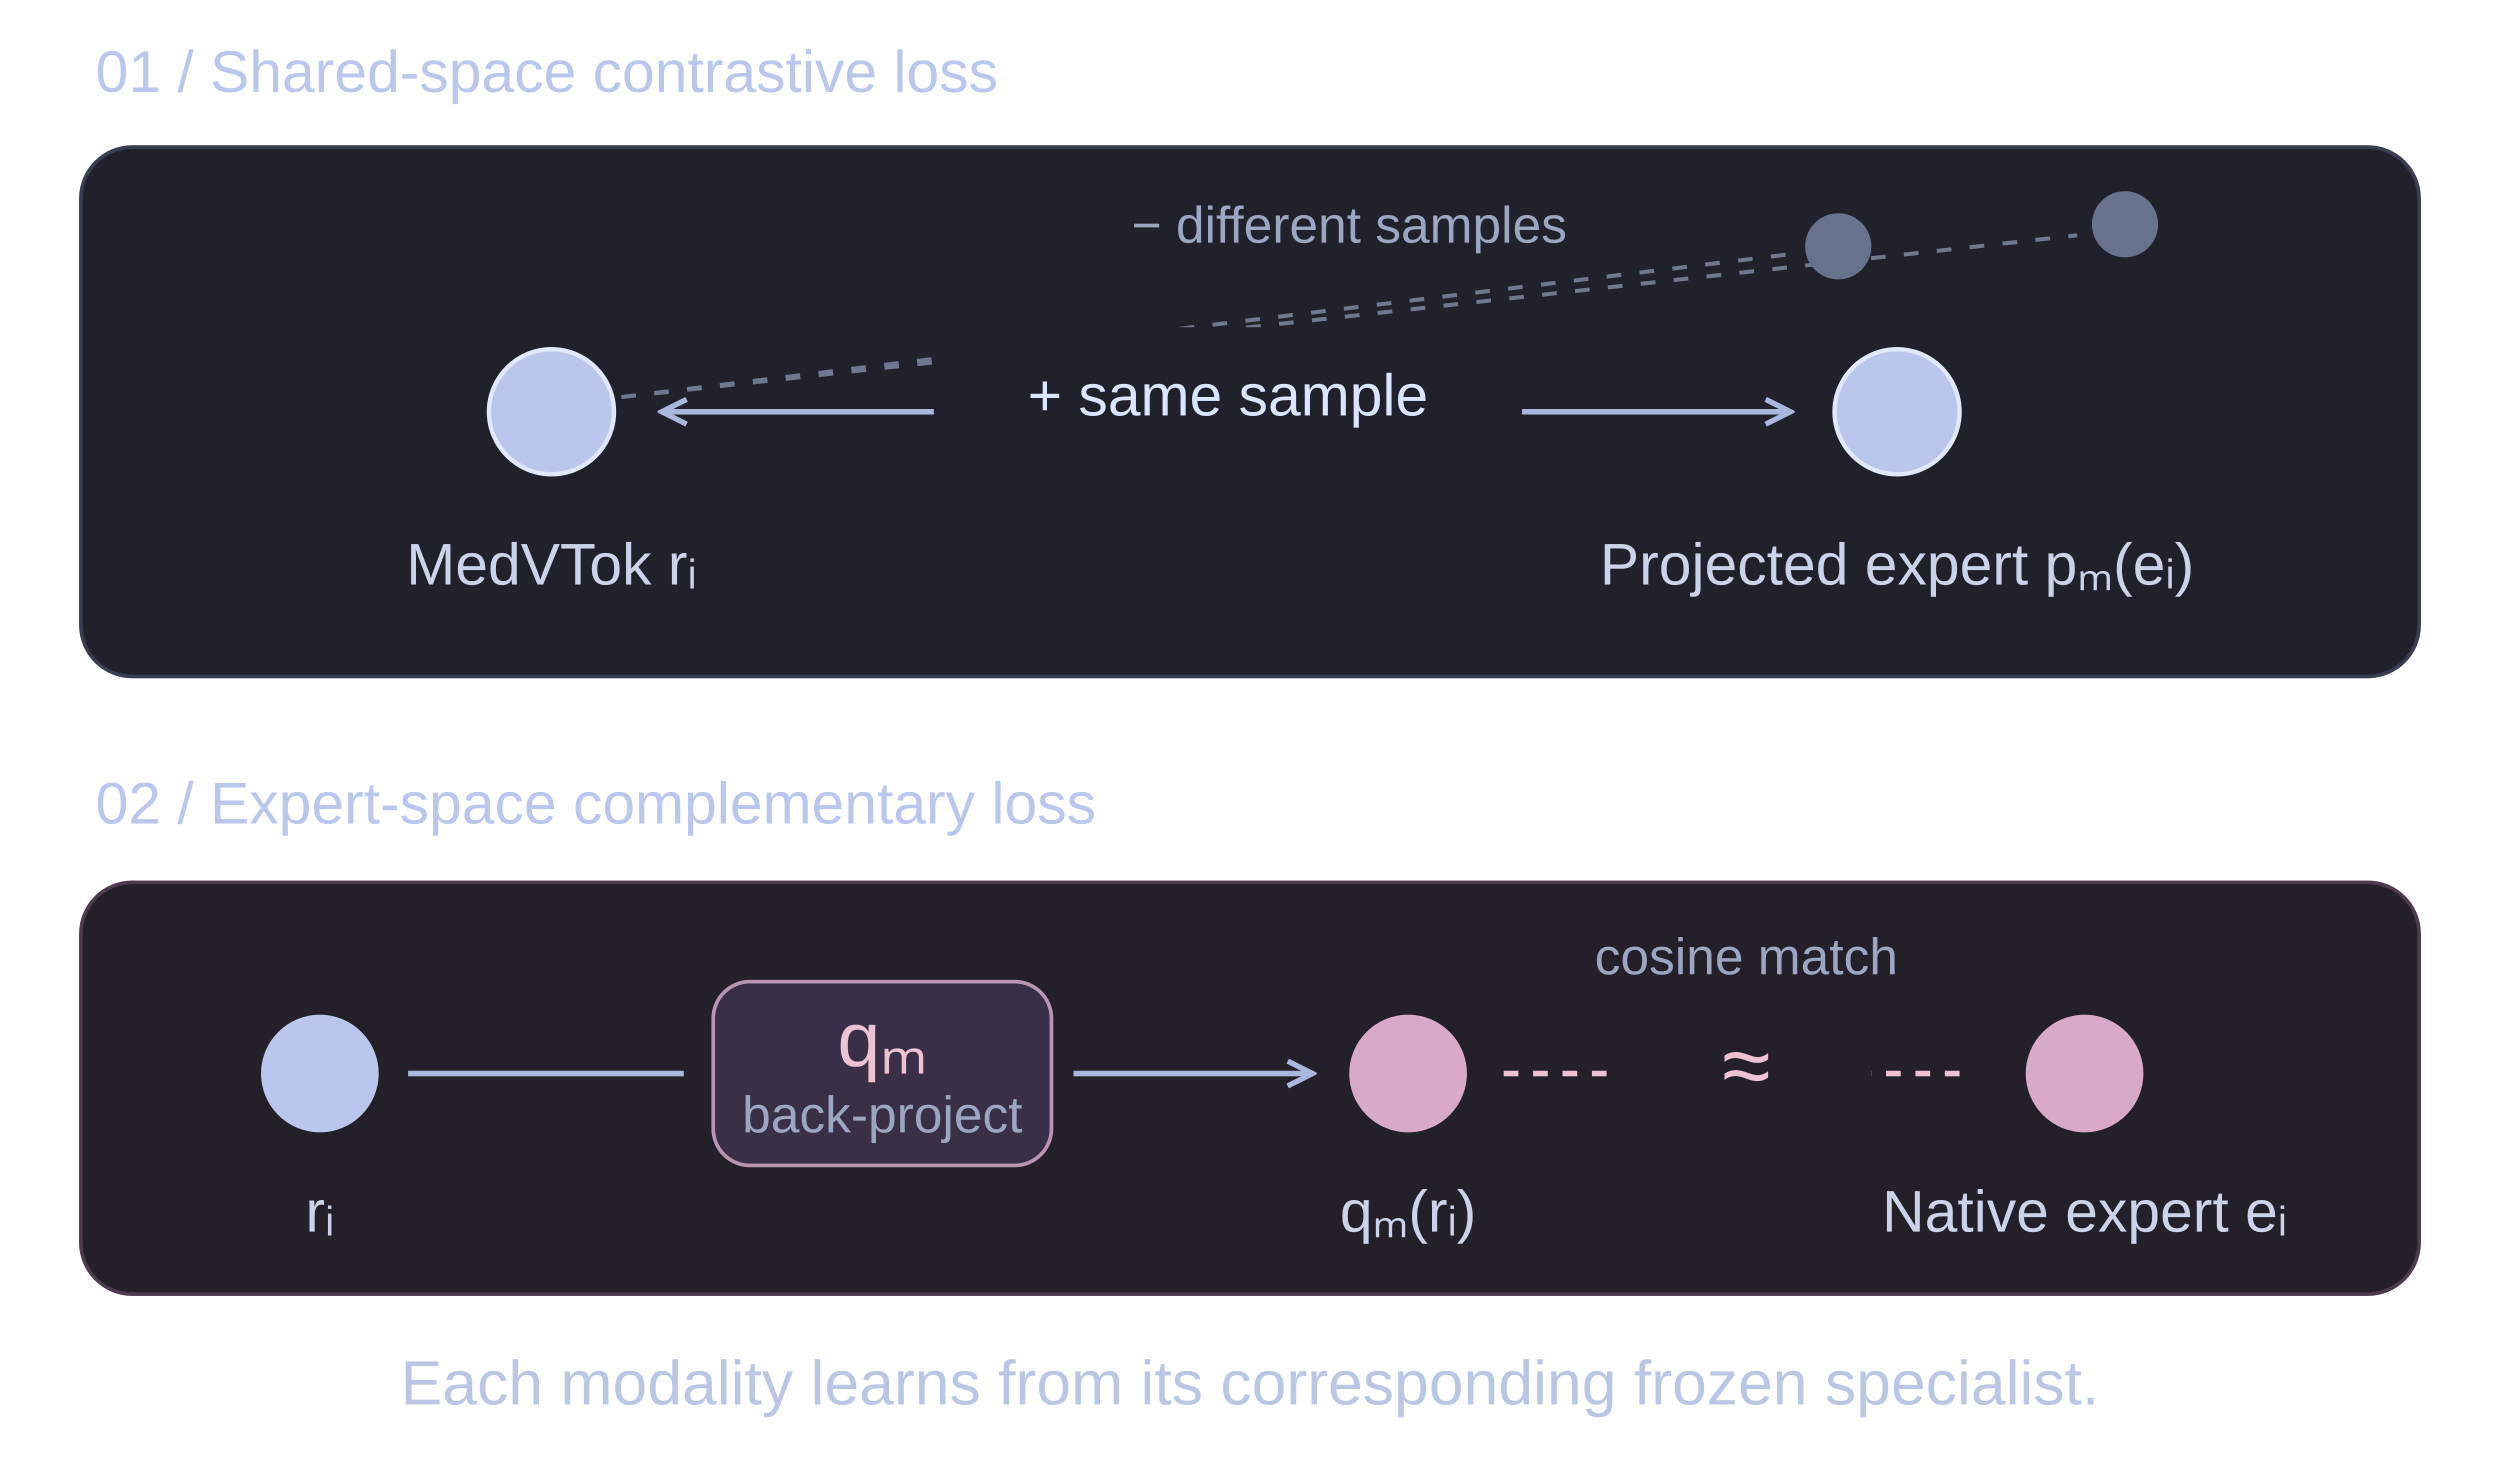
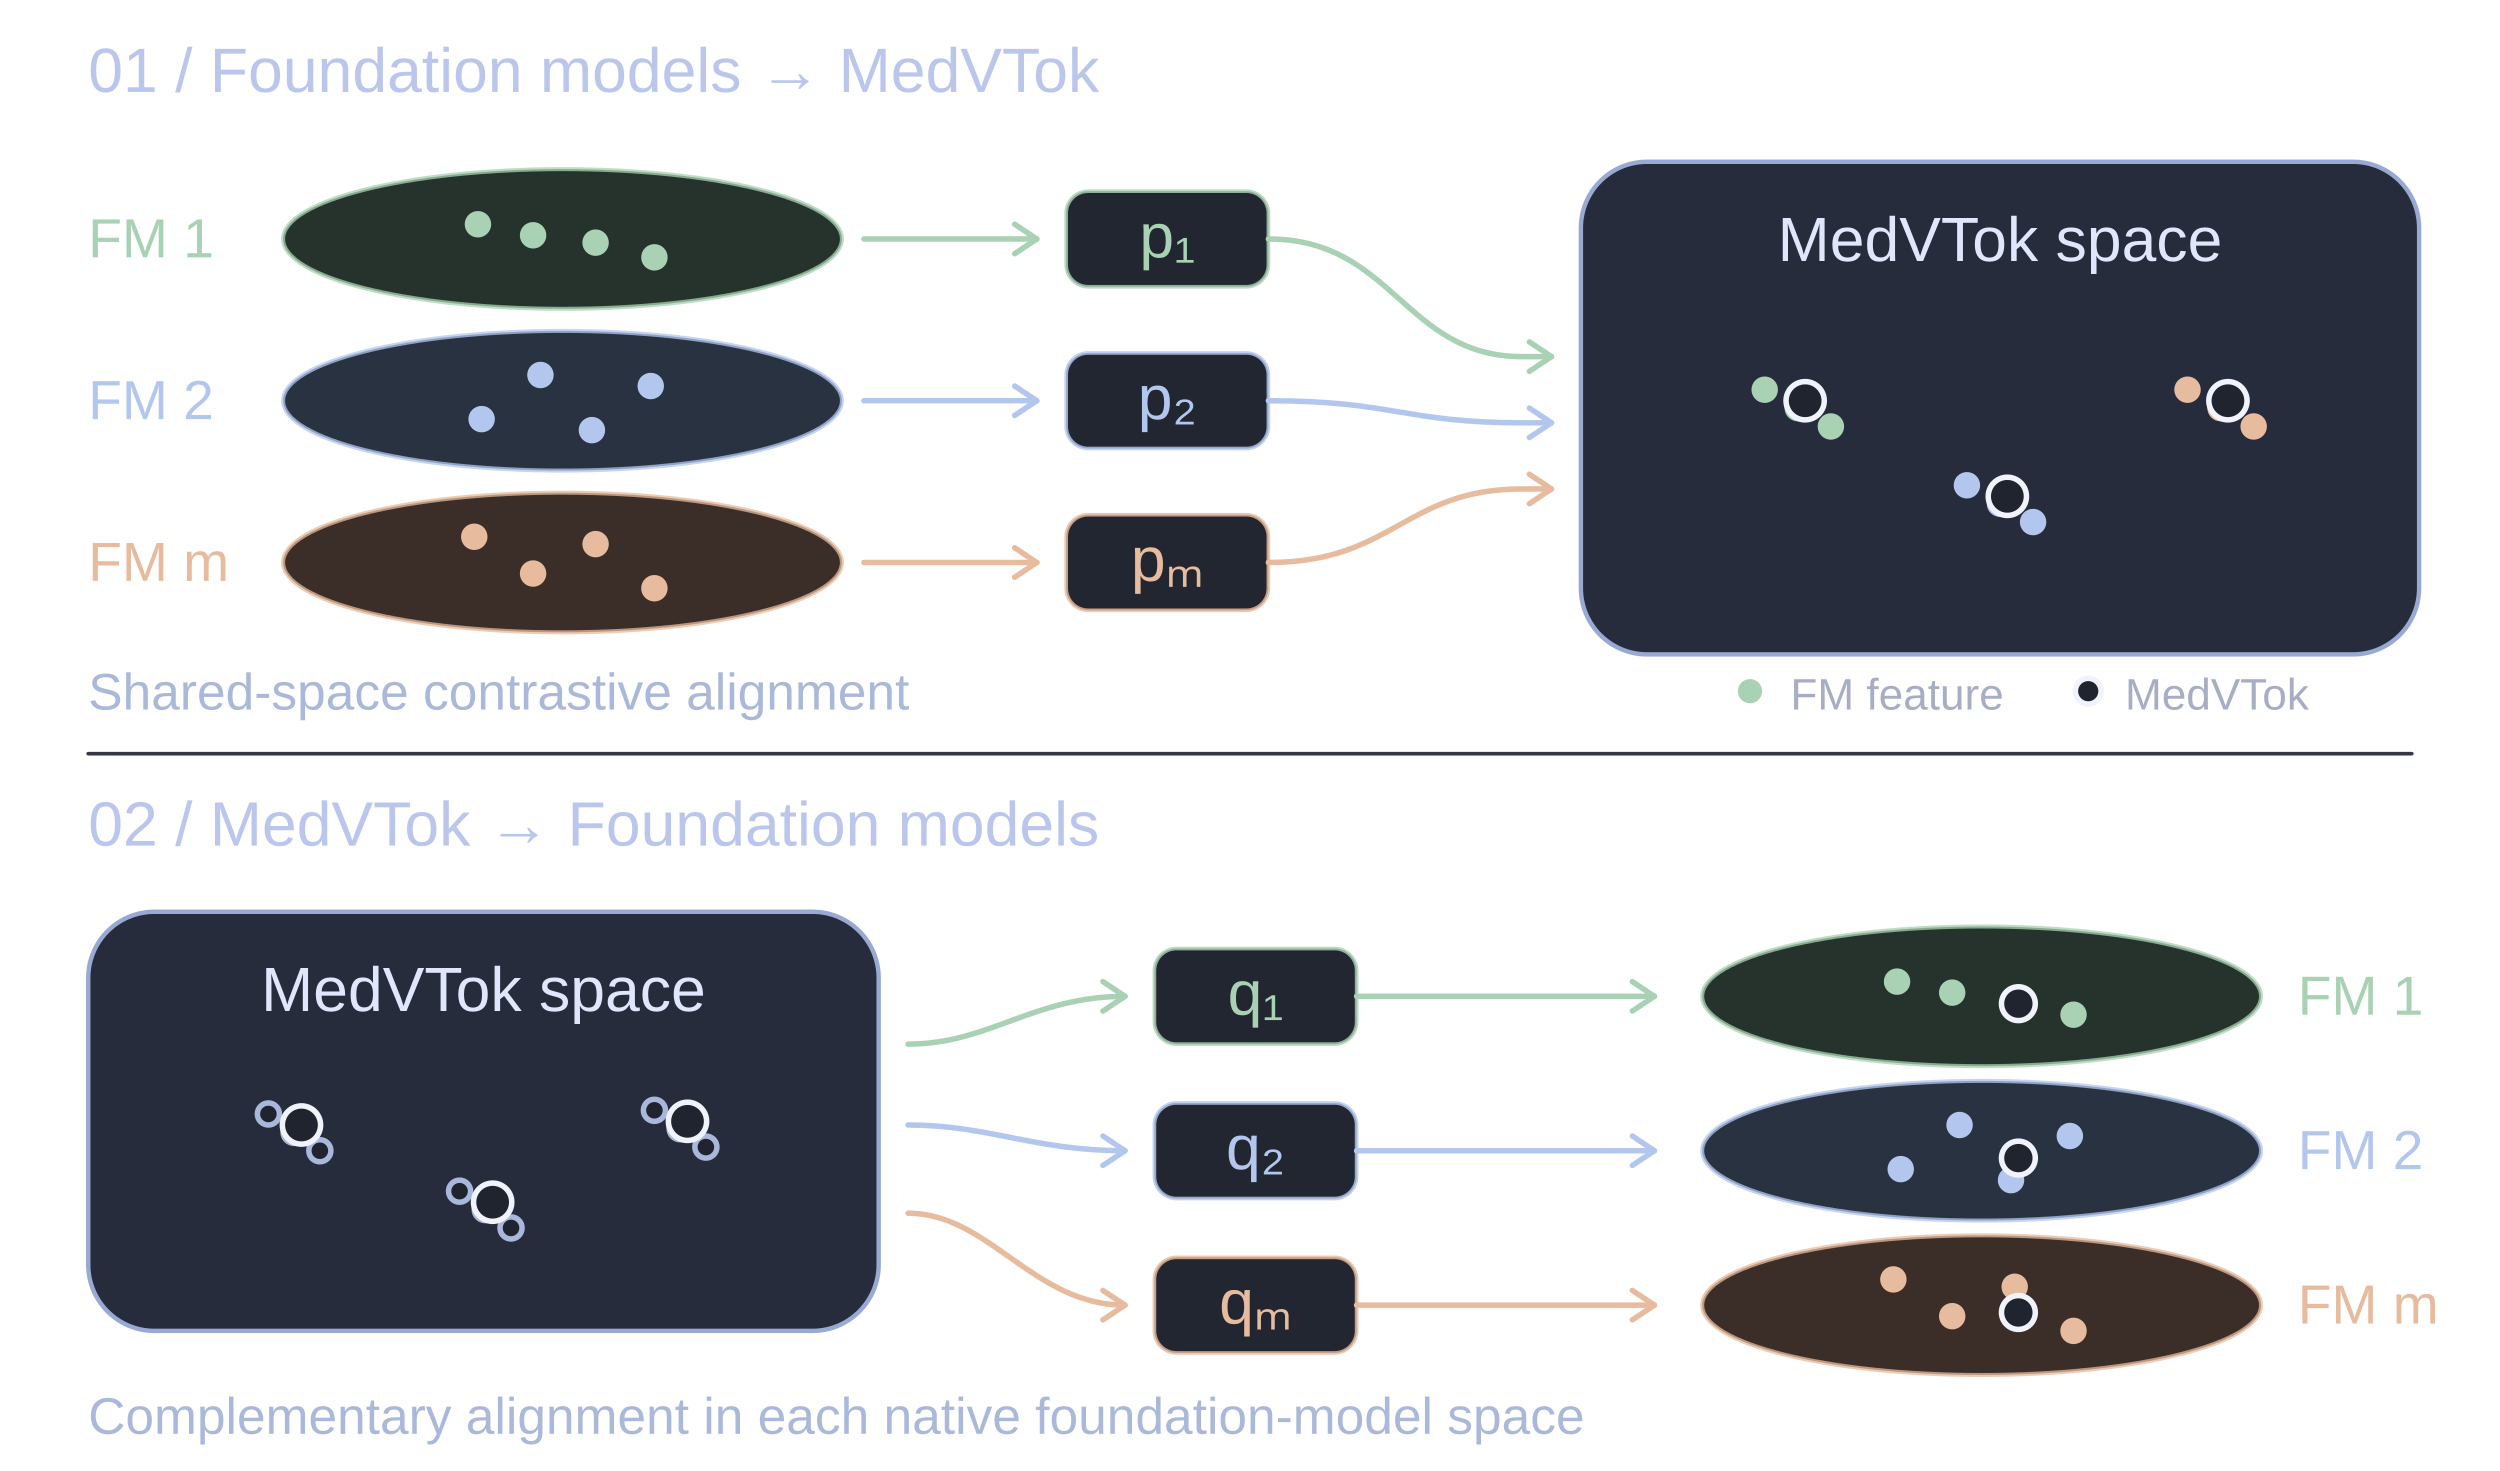
<svg xmlns="http://www.w3.org/2000/svg" viewBox="0 0 680 400" role="img" aria-labelledby="title desc">
-   <defs>
-     <marker id="arrow" viewBox="0 0 8 8" refX="7" refY="4" markerWidth="6" markerHeight="6" orient="auto-start-reverse">
-       <path d="m1 1 6 3-6 3" fill="none" stroke="#aab7dc" stroke-width="1.3" />
-     </marker>
-   </defs>
-   <text font-family="Arial, Helvetica, sans-serif" text-anchor="start" fill="#bac6eb" font-size="16px" class="section" x="26" y="25">01 / Shared-space contrastive loss</text>
-   <rect x="22" y="40" width="636" height="144" rx="14" fill="#20212b" stroke="#383d50" />
-   <path d="M169 108 488 69M169 108 565 64" fill="none" stroke="#70788f" stroke-width="1.1" stroke-dasharray="4 5" />
-   <circle cx="500" cy="67" r="9" fill="#69728d" />
-   <circle cx="578" cy="61" r="9" fill="#69728d" />
-   <text font-family="Arial, Helvetica, sans-serif" text-anchor="middle" fill="#9ca6c1" font-size="14px" class="small" x="367" y="66">− different samples</text>
-   <path fill="none" stroke="#aab7dc" stroke-width="1.5" marker-end="url(#arrow)" class="flow" d="M180 112h307" marker-start="url(#arrow)" />
-   <rect x="254" y="89" width="160" height="39" rx="7" fill="#20212b" />
-   <text font-family="Arial, Helvetica, sans-serif" text-anchor="middle" fill="#dce5ff" font-size="16px" class="label" x="334" y="113">+ same sample</text>
-   <circle fill="#bac6eb" stroke="#e1e8fa" stroke-width="1.2" class="feature" cx="150" cy="112" r="17" />
-   <circle fill="#bac6eb" stroke="#e1e8fa" stroke-width="1.2" class="feature" cx="516" cy="112" r="17" />
-   <text font-family="Arial, Helvetica, sans-serif" text-anchor="middle" fill="#ccd3e9" font-size="16px" class="label" x="150" y="159">MedVTok rᵢ</text>
-   <text font-family="Arial, Helvetica, sans-serif" text-anchor="middle" fill="#ccd3e9" font-size="16px" class="label" x="516" y="159">Projected expert pₘ(eᵢ)</text>
-   <text font-family="Arial, Helvetica, sans-serif" text-anchor="start" fill="#bac6eb" font-size="16px" class="section" x="26" y="224">02 / Expert-space complementary loss</text>
-   <rect x="22" y="240" width="636" height="112" rx="14" fill="#242029" stroke="#4b3b4d" />
-   <circle cx="87" cy="292" r="16" fill="#bac6eb" />
-   <path fill="none" stroke="#aab7dc" stroke-width="1.5" marker-end="url(#arrow)" class="flow" d="M111 292h75M292 292h65" />
-   <rect x="194" y="267" width="92" height="50" rx="10" fill="#393047" stroke="#b995b4" />
-   <text font-family="Arial, Helvetica, sans-serif" text-anchor="middle" fill="#edc2d2" x="240" y="290" font-size="21">qₘ</text>
-   <text font-family="Arial, Helvetica, sans-serif" text-anchor="middle" fill="#9ca6c1" font-size="14px" class="small" x="240" y="308">back-project</text>
-   <circle cx="383" cy="292" r="16" fill="#d9aac8" />
-   <path d="M409 292h128" fill="none" stroke="#edc2d2" stroke-width="1.5" stroke-dasharray="4 4" />
-   <rect x="440" y="277" width="69" height="28" rx="6" fill="#242029" />
-   <text font-family="Arial, Helvetica, sans-serif" text-anchor="middle" fill="#edc2d2" x="475" y="298" font-size="24">≈</text>
-   <circle cx="567" cy="292" r="16" fill="#d9aac8" />
-   <text font-family="Arial, Helvetica, sans-serif" text-anchor="middle" fill="#9ca6c1" font-size="14px" class="small" x="475" y="265">cosine match</text>
-   <text font-family="Arial, Helvetica, sans-serif" text-anchor="middle" fill="#ccd3e9" font-size="16px" class="label" x="87" y="335">rᵢ</text>
-   <text font-family="Arial, Helvetica, sans-serif" text-anchor="middle" fill="#ccd3e9" font-size="16px" class="label" x="383" y="335">qₘ(rᵢ)</text>
-   <text font-family="Arial, Helvetica, sans-serif" text-anchor="middle" fill="#ccd3e9" font-size="16px" class="label" x="567" y="335">Native expert eᵢ</text>
-   <text font-family="Arial, Helvetica, sans-serif" text-anchor="middle" fill="#bbc6e4" x="340" y="382" font-size="17">Each modality learns from its corresponding frozen specialist.</text>
+   <text x="24" y="25" font-family="Arial, Helvetica, sans-serif" font-size="17" font-weight="normal" text-anchor="start" fill="#bac6eb">01 / Foundation models → MedVTok</text>
+   <rect x="430" y="44" width="228" height="134" rx="18" fill="#262c3c" stroke="#98a9d4" stroke-width="1.2" />
+   <text x="544" y="71" font-family="Arial, Helvetica, sans-serif" font-size="17" font-weight="normal" text-anchor="middle" fill="#e0e7fc">MedVTok space</text>
+   <text x="24" y="70" font-family="Arial, Helvetica, sans-serif" font-size="15" font-weight="normal" text-anchor="start" fill="#a9d1b3">FM 1</text>
+   <ellipse cx="153" cy="65" rx="76" ry="19" fill="#25332c" stroke="#a9d1b3" stroke-opacity=".75" stroke-width="1.1" />
+   <circle cx="130" cy="61" r="3.3" fill="#a9d1b3" stroke="#a9d1b3" stroke-width="0.6" />
+   <circle cx="145" cy="64" r="3.3" fill="#a9d1b3" stroke="#a9d1b3" stroke-width="0.6" />
+   <circle cx="162" cy="66" r="3.3" fill="#a9d1b3" stroke="#a9d1b3" stroke-width="0.6" />
+   <circle cx="178" cy="70" r="3.3" fill="#a9d1b3" stroke="#a9d1b3" stroke-width="0.6" />
+   <path d="M235 65H282" fill="none" stroke="#a9d1b3" stroke-width="1.5" stroke-linecap="round" stroke-linejoin="round" />
+   <path d="M276 61L282 65L276 69" fill="none" stroke="#a9d1b3" stroke-width="1.5" stroke-linecap="round" stroke-linejoin="round" />
+   <rect x="290" y="52" width="55" height="26" rx="6" fill="#222630" stroke="#a9d1b3" stroke-opacity=".8" />
+   <text x="317.5" y="70" font-family="Arial, Helvetica, sans-serif" font-size="17" font-weight="normal" text-anchor="middle" fill="#a9d1b3">p₁</text>
+   <path d="M345 65C379 65 382 97 414 97H422" fill="none" stroke="#a9d1b3" stroke-width="1.5" stroke-linecap="round" stroke-linejoin="round" />
+   <path d="M416 93L422 97L416 101" fill="none" stroke="#a9d1b3" stroke-width="1.5" stroke-linecap="round" stroke-linejoin="round" />
+   <text x="24" y="114" font-family="Arial, Helvetica, sans-serif" font-size="15" font-weight="normal" text-anchor="start" fill="#b3c7ee">FM 2</text>
+   <ellipse cx="153" cy="109" rx="76" ry="19" fill="#293240" stroke="#b3c7ee" stroke-opacity=".75" stroke-width="1.1" />
+   <circle cx="131" cy="114" r="3.3" fill="#b3c7ee" stroke="#b3c7ee" stroke-width="0.6" />
+   <circle cx="147" cy="102" r="3.3" fill="#b3c7ee" stroke="#b3c7ee" stroke-width="0.6" />
+   <circle cx="161" cy="117" r="3.3" fill="#b3c7ee" stroke="#b3c7ee" stroke-width="0.6" />
+   <circle cx="177" cy="105" r="3.3" fill="#b3c7ee" stroke="#b3c7ee" stroke-width="0.6" />
+   <path d="M235 109H282" fill="none" stroke="#b3c7ee" stroke-width="1.5" stroke-linecap="round" stroke-linejoin="round" />
+   <path d="M276 105L282 109L276 113" fill="none" stroke="#b3c7ee" stroke-width="1.5" stroke-linecap="round" stroke-linejoin="round" />
+   <rect x="290" y="96" width="55" height="26" rx="6" fill="#222630" stroke="#b3c7ee" stroke-opacity=".8" />
+   <text x="317.5" y="114" font-family="Arial, Helvetica, sans-serif" font-size="17" font-weight="normal" text-anchor="middle" fill="#b3c7ee">p₂</text>
+   <path d="M345 109C379 109 382 115 414 115H422" fill="none" stroke="#b3c7ee" stroke-width="1.5" stroke-linecap="round" stroke-linejoin="round" />
+   <path d="M416 111L422 115L416 119" fill="none" stroke="#b3c7ee" stroke-width="1.5" stroke-linecap="round" stroke-linejoin="round" />
+   <text x="24" y="158" font-family="Arial, Helvetica, sans-serif" font-size="15" font-weight="normal" text-anchor="start" fill="#e7bb9e">FM m</text>
+   <ellipse cx="153" cy="153" rx="76" ry="19" fill="#3b2d28" stroke="#e7bb9e" stroke-opacity=".75" stroke-width="1.1" />
+   <circle cx="129" cy="146" r="3.3" fill="#e7bb9e" stroke="#e7bb9e" stroke-width="0.6" />
+   <circle cx="145" cy="156" r="3.3" fill="#e7bb9e" stroke="#e7bb9e" stroke-width="0.6" />
+   <circle cx="162" cy="148" r="3.3" fill="#e7bb9e" stroke="#e7bb9e" stroke-width="0.6" />
+   <circle cx="178" cy="160" r="3.3" fill="#e7bb9e" stroke="#e7bb9e" stroke-width="0.6" />
+   <path d="M235 153H282" fill="none" stroke="#e7bb9e" stroke-width="1.5" stroke-linecap="round" stroke-linejoin="round" />
+   <path d="M276 149L282 153L276 157" fill="none" stroke="#e7bb9e" stroke-width="1.5" stroke-linecap="round" stroke-linejoin="round" />
+   <rect x="290" y="140" width="55" height="26" rx="6" fill="#222630" stroke="#e7bb9e" stroke-opacity=".8" />
+   <text x="317.5" y="158" font-family="Arial, Helvetica, sans-serif" font-size="17" font-weight="normal" text-anchor="middle" fill="#e7bb9e">pₘ</text>
+   <path d="M345 153C379 153 382 133 414 133H422" fill="none" stroke="#e7bb9e" stroke-width="1.5" stroke-linecap="round" stroke-linejoin="round" />
+   <path d="M416 129L422 133L416 137" fill="none" stroke="#e7bb9e" stroke-width="1.5" stroke-linecap="round" stroke-linejoin="round" />
+   <circle cx="480" cy="106" r="3.3" fill="#a9d1b3" stroke="#a9d1b3" stroke-width="0.6" />
+   <circle cx="489" cy="111" r="3.3" fill="#a9d1b3" stroke="#a9d1b3" stroke-width="0.6" />
+   <circle cx="498" cy="116" r="3.3" fill="#a9d1b3" stroke="#a9d1b3" stroke-width="0.6" />
+   <circle cx="491" cy="109" r="5.2" fill="#20242f" stroke="#f1f3fc" stroke-width="1.5" />
+   <circle cx="535" cy="132" r="3.3" fill="#b3c7ee" stroke="#b3c7ee" stroke-width="0.6" />
+   <circle cx="544" cy="137" r="3.3" fill="#b3c7ee" stroke="#b3c7ee" stroke-width="0.6" />
+   <circle cx="553" cy="142" r="3.3" fill="#b3c7ee" stroke="#b3c7ee" stroke-width="0.6" />
+   <circle cx="546" cy="135" r="5.2" fill="#20242f" stroke="#f1f3fc" stroke-width="1.5" />
+   <circle cx="595" cy="106" r="3.3" fill="#e7bb9e" stroke="#e7bb9e" stroke-width="0.6" />
+   <circle cx="604" cy="111" r="3.3" fill="#e7bb9e" stroke="#e7bb9e" stroke-width="0.6" />
+   <circle cx="613" cy="116" r="3.3" fill="#e7bb9e" stroke="#e7bb9e" stroke-width="0.6" />
+   <circle cx="606" cy="109" r="5.2" fill="#20242f" stroke="#f1f3fc" stroke-width="1.5" />
+   <text x="24" y="193" font-family="Arial, Helvetica, sans-serif" font-size="14" font-weight="normal" text-anchor="start" fill="#aab8d9">Shared-space contrastive alignment</text>
+   <circle cx="476" cy="188" r="3" fill="#a9d1b3" stroke="#a9d1b3" stroke-width="0.6" />
+   <text x="487" y="193" font-family="Arial, Helvetica, sans-serif" font-size="12" font-weight="normal" text-anchor="start" fill="#a7aec4">FM feature</text>
+   <circle cx="568" cy="188" r="3.5" fill="#20242f" stroke="#f1f3fc" stroke-width="1.5" />
+   <text x="578" y="193" font-family="Arial, Helvetica, sans-serif" font-size="12" font-weight="normal" text-anchor="start" fill="#a7aec4">MedVTok</text>
+   <path d="M24 205H656" fill="none" stroke="#353844" stroke-width="1" stroke-linecap="round" stroke-linejoin="round" />
+   <text x="24" y="230" font-family="Arial, Helvetica, sans-serif" font-size="17" font-weight="normal" text-anchor="start" fill="#bac6eb">02 / MedVTok → Foundation models</text>
+   <rect x="24" y="248" width="215" height="114" rx="18" fill="#262c3c" stroke="#98a9d4" stroke-width="1.2" />
+   <text x="131.5" y="275" font-family="Arial, Helvetica, sans-serif" font-size="17" font-weight="normal" text-anchor="middle" fill="#e0e7fc">MedVTok space</text>
+   <circle cx="73" cy="303" r="3" fill="#20242f" stroke="#a9b7db" stroke-width="1.5" />
+   <circle cx="80" cy="308" r="3" fill="#20242f" stroke="#a9b7db" stroke-width="1.5" />
+   <circle cx="87" cy="313" r="3" fill="#20242f" stroke="#a9b7db" stroke-width="1.5" />
+   <circle cx="82" cy="306" r="5.2" fill="#20242f" stroke="#f1f3fc" stroke-width="1.5" />
+   <circle cx="125" cy="324" r="3" fill="#20242f" stroke="#a9b7db" stroke-width="1.5" />
+   <circle cx="132" cy="329" r="3" fill="#20242f" stroke="#a9b7db" stroke-width="1.5" />
+   <circle cx="139" cy="334" r="3" fill="#20242f" stroke="#a9b7db" stroke-width="1.5" />
+   <circle cx="134" cy="327" r="5.2" fill="#20242f" stroke="#f1f3fc" stroke-width="1.5" />
+   <circle cx="178" cy="302" r="3" fill="#20242f" stroke="#a9b7db" stroke-width="1.5" />
+   <circle cx="185" cy="307" r="3" fill="#20242f" stroke="#a9b7db" stroke-width="1.5" />
+   <circle cx="192" cy="312" r="3" fill="#20242f" stroke="#a9b7db" stroke-width="1.5" />
+   <circle cx="187" cy="305" r="5.2" fill="#20242f" stroke="#f1f3fc" stroke-width="1.5" />
+   <path d="M247 284C269 284 281 271 306 271" fill="none" stroke="#a9d1b3" stroke-width="1.5" stroke-linecap="round" stroke-linejoin="round" />
+   <path d="M300 267L306 271L300 275" fill="none" stroke="#a9d1b3" stroke-width="1.5" stroke-linecap="round" stroke-linejoin="round" />
+   <rect x="314" y="258" width="55" height="26" rx="6" fill="#222630" stroke="#a9d1b3" stroke-opacity=".8" />
+   <text x="341.5" y="276" font-family="Arial, Helvetica, sans-serif" font-size="17" font-weight="normal" text-anchor="middle" fill="#a9d1b3">q₁</text>
+   <path d="M369 271H450" fill="none" stroke="#a9d1b3" stroke-width="1.5" stroke-linecap="round" stroke-linejoin="round" />
+   <path d="M444 267L450 271L444 275" fill="none" stroke="#a9d1b3" stroke-width="1.5" stroke-linecap="round" stroke-linejoin="round" />
+   <ellipse cx="539" cy="271" rx="76" ry="19" fill="#25332c" stroke="#a9d1b3" stroke-opacity=".75" stroke-width="1.1" />
+   <circle cx="516" cy="267" r="3.3" fill="#a9d1b3" stroke="#a9d1b3" stroke-width="0.6" />
+   <circle cx="531" cy="270" r="3.3" fill="#a9d1b3" stroke="#a9d1b3" stroke-width="0.6" />
+   <circle cx="548" cy="272" r="3.3" fill="#a9d1b3" stroke="#a9d1b3" stroke-width="0.6" />
+   <circle cx="564" cy="276" r="3.3" fill="#a9d1b3" stroke="#a9d1b3" stroke-width="0.6" />
+   <circle cx="549" cy="273" r="4.6" fill="#20242f" stroke="#f1f3fc" stroke-width="1.5" />
+   <text x="625" y="276" font-family="Arial, Helvetica, sans-serif" font-size="15" font-weight="normal" text-anchor="start" fill="#a9d1b3">FM 1</text>
+   <path d="M247 306C269 306 281 313 306 313" fill="none" stroke="#b3c7ee" stroke-width="1.5" stroke-linecap="round" stroke-linejoin="round" />
+   <path d="M300 309L306 313L300 317" fill="none" stroke="#b3c7ee" stroke-width="1.5" stroke-linecap="round" stroke-linejoin="round" />
+   <rect x="314" y="300" width="55" height="26" rx="6" fill="#222630" stroke="#b3c7ee" stroke-opacity=".8" />
+   <text x="341.5" y="318" font-family="Arial, Helvetica, sans-serif" font-size="17" font-weight="normal" text-anchor="middle" fill="#b3c7ee">q₂</text>
+   <path d="M369 313H450" fill="none" stroke="#b3c7ee" stroke-width="1.5" stroke-linecap="round" stroke-linejoin="round" />
+   <path d="M444 309L450 313L444 317" fill="none" stroke="#b3c7ee" stroke-width="1.5" stroke-linecap="round" stroke-linejoin="round" />
+   <ellipse cx="539" cy="313" rx="76" ry="19" fill="#293240" stroke="#b3c7ee" stroke-opacity=".75" stroke-width="1.1" />
+   <circle cx="517" cy="318" r="3.3" fill="#b3c7ee" stroke="#b3c7ee" stroke-width="0.6" />
+   <circle cx="533" cy="306" r="3.3" fill="#b3c7ee" stroke="#b3c7ee" stroke-width="0.6" />
+   <circle cx="547" cy="321" r="3.3" fill="#b3c7ee" stroke="#b3c7ee" stroke-width="0.6" />
+   <circle cx="563" cy="309" r="3.3" fill="#b3c7ee" stroke="#b3c7ee" stroke-width="0.6" />
+   <circle cx="549" cy="315" r="4.6" fill="#20242f" stroke="#f1f3fc" stroke-width="1.5" />
+   <text x="625" y="318" font-family="Arial, Helvetica, sans-serif" font-size="15" font-weight="normal" text-anchor="start" fill="#b3c7ee">FM 2</text>
+   <path d="M247 330C269 330 281 355 306 355" fill="none" stroke="#e7bb9e" stroke-width="1.5" stroke-linecap="round" stroke-linejoin="round" />
+   <path d="M300 351L306 355L300 359" fill="none" stroke="#e7bb9e" stroke-width="1.5" stroke-linecap="round" stroke-linejoin="round" />
+   <rect x="314" y="342" width="55" height="26" rx="6" fill="#222630" stroke="#e7bb9e" stroke-opacity=".8" />
+   <text x="341.5" y="360" font-family="Arial, Helvetica, sans-serif" font-size="17" font-weight="normal" text-anchor="middle" fill="#e7bb9e">qₘ</text>
+   <path d="M369 355H450" fill="none" stroke="#e7bb9e" stroke-width="1.5" stroke-linecap="round" stroke-linejoin="round" />
+   <path d="M444 351L450 355L444 359" fill="none" stroke="#e7bb9e" stroke-width="1.5" stroke-linecap="round" stroke-linejoin="round" />
+   <ellipse cx="539" cy="355" rx="76" ry="19" fill="#3b2d28" stroke="#e7bb9e" stroke-opacity=".75" stroke-width="1.1" />
+   <circle cx="515" cy="348" r="3.3" fill="#e7bb9e" stroke="#e7bb9e" stroke-width="0.6" />
+   <circle cx="531" cy="358" r="3.3" fill="#e7bb9e" stroke="#e7bb9e" stroke-width="0.6" />
+   <circle cx="548" cy="350" r="3.3" fill="#e7bb9e" stroke="#e7bb9e" stroke-width="0.6" />
+   <circle cx="564" cy="362" r="3.3" fill="#e7bb9e" stroke="#e7bb9e" stroke-width="0.6" />
+   <circle cx="549" cy="357" r="4.6" fill="#20242f" stroke="#f1f3fc" stroke-width="1.5" />
+   <text x="625" y="360" font-family="Arial, Helvetica, sans-serif" font-size="15" font-weight="normal" text-anchor="start" fill="#e7bb9e">FM m</text>
+   <text x="24" y="390" font-family="Arial, Helvetica, sans-serif" font-size="14" font-weight="normal" text-anchor="start" fill="#aab8d9">Complementary alignment in each native foundation-model space</text>
</svg>
